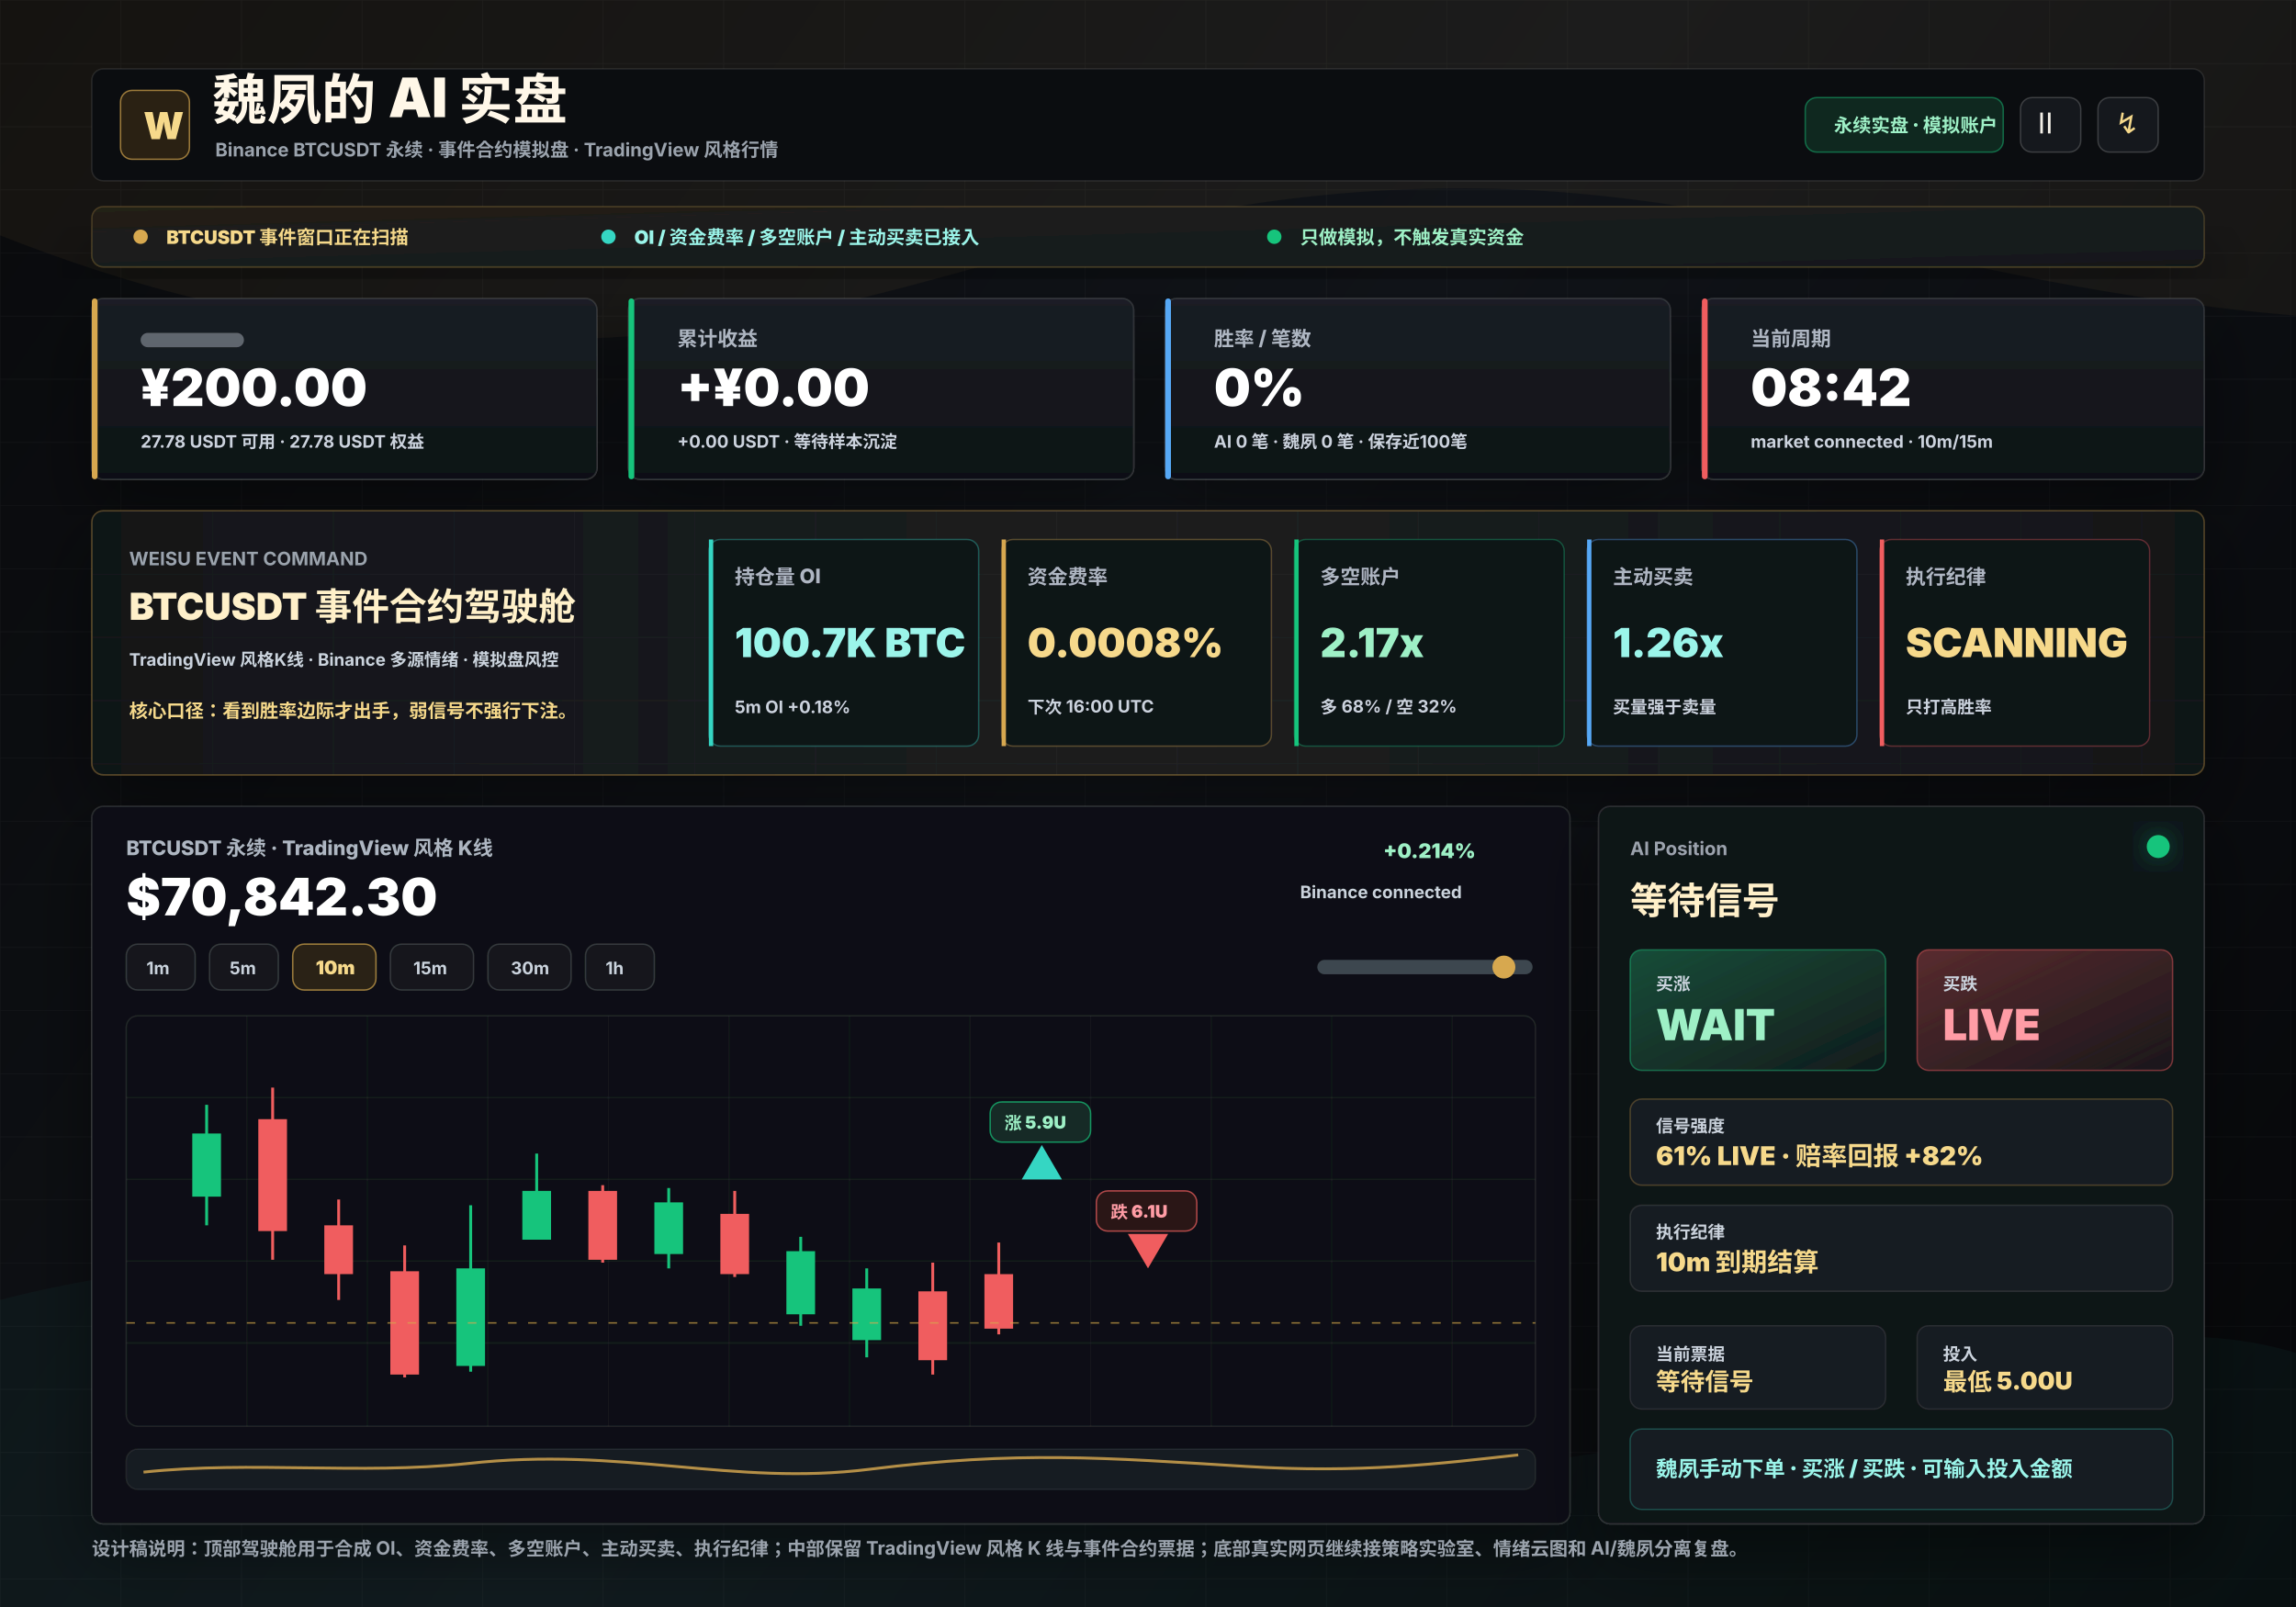
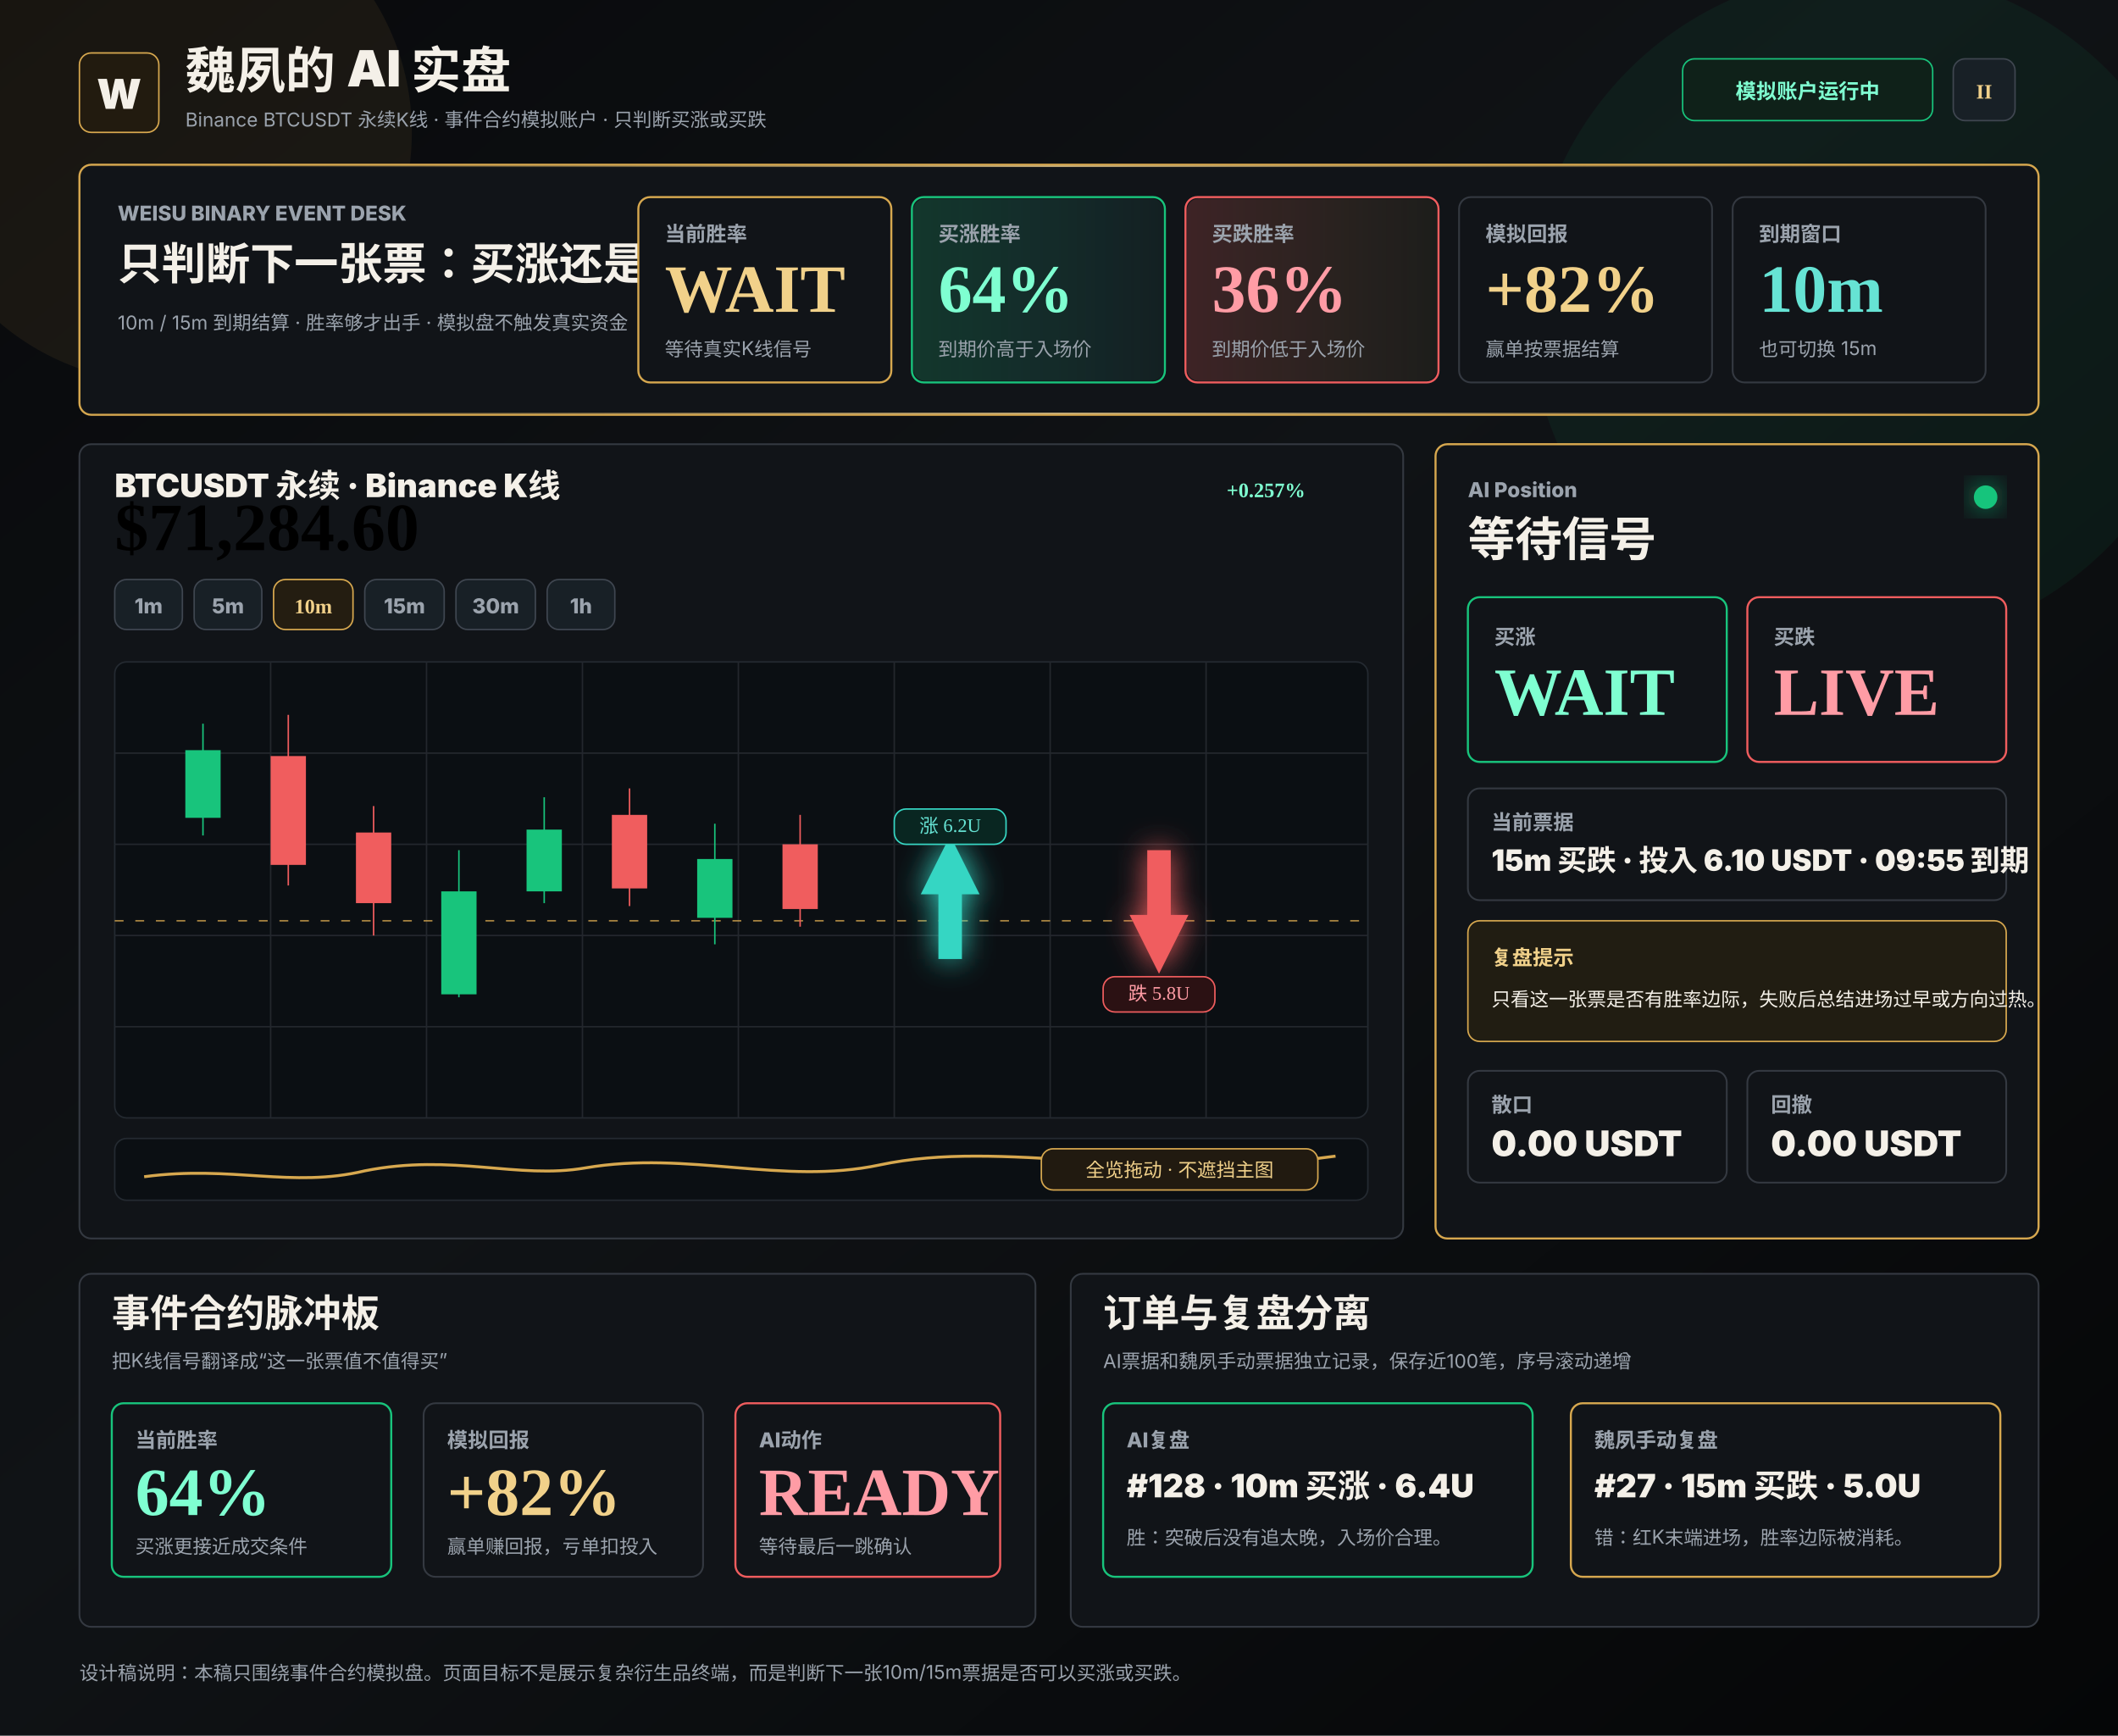
- <svg xmlns="http://www.w3.org/2000/svg" width="1600" height="1120" viewBox="0 0 1600 1120" fill="none">
+ <svg xmlns="http://www.w3.org/2000/svg" width="1440" height="1180" viewBox="0 0 1440 1180">
  <defs>
-     <linearGradient id="bg" x1="0" y1="0" x2="1600" y2="1120" gradientUnits="userSpaceOnUse">
-       <stop stop-color="#090A0C" />
-       <stop offset="0.48" stop-color="#101318" />
-       <stop offset="1" stop-color="#060709" />
-     </linearGradient>
-     <linearGradient id="goldRail" x1="0" y1="0" x2="1" y2="1">
-       <stop stop-color="#D7A84F" stop-opacity="0.9" />
-       <stop offset="1" stop-color="#36D6C3" stop-opacity="0.35" />
-     </linearGradient>
-     <linearGradient id="panel" x1="0" y1="0" x2="0" y2="1">
-       <stop stop-color="#1A1F25" />
-       <stop offset="1" stop-color="#0E1115" />
-     </linearGradient>
-     <linearGradient id="greenGlow" x1="0" y1="0" x2="1" y2="1">
-       <stop stop-color="#18C47C" stop-opacity="0.32" />
-       <stop offset="1" stop-color="#18C47C" stop-opacity="0.04" />
-     </linearGradient>
-     <linearGradient id="redGlow" x1="0" y1="0" x2="1" y2="1">
-       <stop stop-color="#F05D5E" stop-opacity="0.32" />
-       <stop offset="1" stop-color="#F05D5E" stop-opacity="0.04" />
-     </linearGradient>
-     <linearGradient id="shine" x1="0" y1="0" x2="1" y2="0">
-       <stop stop-color="#FFFFFF" stop-opacity="0" />
-       <stop offset="0.5" stop-color="#FFE8A8" stop-opacity="0.22" />
-       <stop offset="1" stop-color="#FFFFFF" stop-opacity="0" />
-     </linearGradient>
-     <filter id="shadow" x="-20%" y="-20%" width="140%" height="140%">
-       <feDropShadow dx="0" dy="22" stdDeviation="24" flood-color="#000000" flood-opacity="0.42" />
+     <linearGradient id="bg" x1="0" x2="1" y1="0" y2="1">
+       <stop offset="0" stop-color="#08090b" />
+       <stop offset="0.45" stop-color="#101316" />
+       <stop offset="1" stop-color="#050607" />
+     </linearGradient>
+     <linearGradient id="goldLine" x1="0" x2="1">
+       <stop offset="0" stop-color="#d7a84f" stop-opacity="0" />
+       <stop offset="0.5" stop-color="#f3d694" />
+       <stop offset="1" stop-color="#d7a84f" stop-opacity="0" />
+     </linearGradient>
+     <linearGradient id="greenGlow" x1="0" x2="1">
+       <stop offset="0" stop-color="#18c47c" stop-opacity="0.2" />
+       <stop offset="1" stop-color="#36d6c3" stop-opacity="0.06" />
+     </linearGradient>
+     <linearGradient id="redGlow" x1="0" x2="1">
+       <stop offset="0" stop-color="#f05d5e" stop-opacity="0.2" />
+       <stop offset="1" stop-color="#d7a84f" stop-opacity="0.06" />
+     </linearGradient>
+     <filter id="softGlow" x="-40%" y="-40%" width="180%" height="180%">
+       <feGaussianBlur stdDeviation="10" result="blur" />
+       <feMerge>
+         <feMergeNode in="blur" />
+         <feMergeNode in="SourceGraphic" />
+       </feMerge>
    </filter>
-     <filter id="softGreen" x="-60%" y="-60%" width="220%" height="220%">
-       <feDropShadow dx="0" dy="0" stdDeviation="10" flood-color="#18C47C" flood-opacity="0.55" />
-     </filter>
-     <filter id="softRed" x="-60%" y="-60%" width="220%" height="220%">
-       <feDropShadow dx="0" dy="0" stdDeviation="10" flood-color="#F05D5E" flood-opacity="0.55" />
-     </filter>
-     <pattern id="grid" width="84" height="44" patternUnits="userSpaceOnUse">
-       <path d="M 84 0 L 0 0 0 44" stroke="#FFFFFF" stroke-opacity="0.045" stroke-width="1" />
-     </pattern>
    <style>
-       text { font-family: Inter, "Microsoft YaHei", Arial, sans-serif; fill: #F4F0E8; letter-spacing: 0; }
-       .muted { fill: #9BA3AD; font-size: 13px; font-weight: 700; }
-       .label { fill: #AEB6C2; font-size: 14px; font-weight: 800; }
-       .small { fill: #CBD3DD; font-size: 12px; font-weight: 700; }
-       .title { fill: #FFF7E8; font-size: 38px; font-weight: 900; }
-       .h2 { fill: #FFF0C9; font-size: 26px; font-weight: 900; }
-       .num { fill: #FFFFFF; font-size: 36px; font-weight: 900; }
-       .gold { fill: #F6D98B; }
-       .green { fill: #9EF0C6; }
-       .red { fill: #FF9CA5; }
-       .cyan { fill: #9BF5EA; }
+       .title{font-family:Inter,Microsoft YaHei,sans-serif;font-weight:900;fill:#f4f0e8}
+       .text{font-family:Inter,Microsoft YaHei,sans-serif;fill:#f4f0e8}
+       .muted{font-family:Inter,Microsoft YaHei,sans-serif;fill:#9ba3ad}
+       .gold{fill:#f1d18a}
+       .green{fill:#7fffd1}
+       .red{fill:#ff9ca5}
+       .cyan{fill:#66e3d4}
+       .panel{fill:#111418;stroke:#343941;stroke-width:1.2}
+       .panelGold{fill:#111418;stroke:#d7a84f;stroke-width:1.4}
+       .panelGreen{fill:#111418;stroke:#18c47c;stroke-width:1.4}
+       .panelRed{fill:#111418;stroke:#f05d5e;stroke-width:1.4}
+       .grid{stroke:#23272d;stroke-width:1}
+       .thin{stroke:#343941;stroke-width:1}
+       .chip{fill:#182026;stroke:#3f4650;stroke-width:1}
+       .small{font-size:13px}
+       .label{font-size:14px;font-weight:800}
+       .big{font-size:34px;font-weight:900}
+       .huge{font-size:46px;font-weight:900}
    </style>
  </defs>
-   <rect width="1600" height="1120" fill="url(#bg)" />
-   <rect width="1600" height="1120" fill="url(#grid)" opacity="0.72" />
-   <path d="M0 0H1600V220C1342 198 1208 123 980 132C724 142 604 245 345 236C193 231 84 197 0 164V0Z" fill="#D7A84F" opacity="0.06" />
-   <path d="M0 906C182 859 307 890 466 933C679 991 848 1057 1124 1011C1341 975 1472 904 1600 943V1120H0V906Z" fill="#36D6C3" opacity="0.045" />
-   <g transform="translate(64 48)">
-     <rect x="0" y="0" width="1472" height="78" rx="8" fill="#0B0D10" stroke="#FFFFFF" stroke-opacity="0.1" />
-     <rect x="20" y="15" width="48" height="48" rx="8" fill="#2A2113" stroke="#D7A84F" stroke-opacity="0.68" />
-     <text x="36" y="49" class="gold" font-size="26" font-weight="900">W</text>
-     <text x="84" y="35" class="title">魏夙的 AI 实盘</text>
-     <text x="86" y="61" class="muted">Binance BTCUSDT 永续 · 事件合约模拟盘 · TradingView 风格行情</text>
-     <rect x="1194" y="20" width="138" height="38" rx="8" fill="#0F281F" stroke="#18C47C" stroke-opacity="0.48" />
-     <text x="1214" y="44" class="green" font-size="13" font-weight="900">永续实盘 · 模拟账户</text>
-     <rect x="1344" y="20" width="42" height="38" rx="8" fill="#15181D" stroke="#FFFFFF" stroke-opacity="0.18" />
-     <text x="1356" y="45" font-size="20">Ⅱ</text>
-     <rect x="1398" y="20" width="42" height="38" rx="8" fill="#15181D" stroke="#FFFFFF" stroke-opacity="0.18" />
-     <text x="1410" y="45" class="gold" font-size="20">↯</text>
-   </g>
-   <g transform="translate(64 144)" filter="url(#shadow)">
-     <rect width="1472" height="42" rx="8" fill="#101012" stroke="#D7A84F" stroke-opacity="0.24" />
-     <rect width="1472" height="42" rx="8" fill="url(#goldRail)" opacity="0.12" />
-     <circle cx="34" cy="21" r="5" fill="#D7A84F" />
-     <text x="52" y="26" class="gold" font-size="13" font-weight="900">BTCUSDT 事件窗口正在扫描</text>
-     <circle cx="360" cy="21" r="5" fill="#36D6C3" />
-     <text x="378" y="26" class="cyan" font-size="13" font-weight="900">OI / 资金费率 / 多空账户 / 主动买卖已接入</text>
-     <circle cx="824" cy="21" r="5" fill="#18C47C" />
-     <text x="842" y="26" class="green" font-size="13" font-weight="900">只做模拟，不触发真实资金</text>
-   </g>
-   <g transform="translate(64 208)" filter="url(#shadow)">
-     <g>
-       <rect width="352" height="126" rx="8" fill="url(#panel)" stroke="#FFFFFF" stroke-opacity="0.12" />
-       <rect width="4" height="126" rx="2" fill="#D7A84F" />
-       <rect x="34" y="24" width="72" height="10" rx="5" fill="#9BA3AD" opacity="0.55" />
-       <text x="34" y="75" class="num">¥200.00</text>
-       <text x="34" y="104" class="small">27.78 USDT 可用 · 27.78 USDT 权益</text>
-     </g>
-     <g transform="translate(374 0)">
-       <rect width="352" height="126" rx="8" fill="url(#panel)" stroke="#FFFFFF" stroke-opacity="0.12" />
-       <rect width="4" height="126" rx="2" fill="#18C47C" />
-       <text x="34" y="33" class="label">累计收益</text>
-       <text x="34" y="75" class="num">+¥0.00</text>
-       <text x="34" y="104" class="small">+0.00 USDT · 等待样本沉淀</text>
-     </g>
-     <g transform="translate(748 0)">
-       <rect width="352" height="126" rx="8" fill="url(#panel)" stroke="#FFFFFF" stroke-opacity="0.12" />
-       <rect width="4" height="126" rx="2" fill="#56A8F5" />
-       <text x="34" y="33" class="label">胜率 / 笔数</text>
-       <text x="34" y="75" class="num">0%</text>
-       <text x="34" y="104" class="small">AI 0 笔 · 魏夙 0 笔 · 保存近100笔</text>
-     </g>
-     <g transform="translate(1122 0)">
-       <rect width="350" height="126" rx="8" fill="url(#panel)" stroke="#FFFFFF" stroke-opacity="0.12" />
-       <rect width="4" height="126" rx="2" fill="#F05D5E" />
-       <text x="34" y="33" class="label">当前周期</text>
-       <text x="34" y="75" class="num">08:42</text>
-       <text x="34" y="104" class="small">market connected · 10m/15m</text>
-     </g>
-   </g>
-   <g transform="translate(64 356)" filter="url(#shadow)">
-     <rect width="1472" height="184" rx="8" fill="#111418" stroke="#D7A84F" stroke-opacity="0.34" />
-     <rect width="1472" height="184" rx="8" fill="url(#grid)" opacity="0.52" />
-     <rect x="0" y="0" width="1472" height="184" rx="8" fill="url(#shine)" opacity="0.22" />
-     <text x="26" y="38" class="muted">WEISU EVENT COMMAND</text>
-     <text x="26" y="76" class="h2">BTCUSDT 事件合约驾驶舱</text>
-     <text x="26" y="108" class="small">TradingView 风格K线 · Binance 多源情绪 · 模拟盘风控</text>
-     <text x="26" y="144" class="gold" font-size="13" font-weight="900">核心口径：看到胜率边际才出手，弱信号不强行下注。</text>
-     <g transform="translate(430 20)">
-       <g>
-         <rect width="188" height="144" rx="8" fill="#101318" stroke="#36D6C3" stroke-opacity="0.35" />
-         <rect width="3" height="144" fill="#36D6C3" />
-         <text x="18" y="31" class="label">持仓量 OI</text>
-         <text x="18" y="82" class="cyan" font-size="28" font-weight="900">100.7K BTC</text>
-         <text x="18" y="121" class="small">5m OI +0.18%</text>
-       </g>
-       <g transform="translate(204 0)">
-         <rect width="188" height="144" rx="8" fill="#101318" stroke="#D7A84F" stroke-opacity="0.35" />
-         <rect width="3" height="144" fill="#D7A84F" />
-         <text x="18" y="31" class="label">资金费率</text>
-         <text x="18" y="82" class="gold" font-size="28" font-weight="900">0.0008%</text>
-         <text x="18" y="121" class="small">下次 16:00 UTC</text>
-       </g>
-       <g transform="translate(408 0)">
-         <rect width="188" height="144" rx="8" fill="#101318" stroke="#18C47C" stroke-opacity="0.35" />
-         <rect width="3" height="144" fill="#18C47C" />
-         <text x="18" y="31" class="label">多空账户</text>
-         <text x="18" y="82" class="green" font-size="28" font-weight="900">2.17x</text>
-         <text x="18" y="121" class="small">多 68% / 空 32%</text>
-       </g>
-       <g transform="translate(612 0)">
-         <rect width="188" height="144" rx="8" fill="#101318" stroke="#56A8F5" stroke-opacity="0.35" />
-         <rect width="3" height="144" fill="#56A8F5" />
-         <text x="18" y="31" class="label">主动买卖</text>
-         <text x="18" y="82" class="cyan" font-size="28" font-weight="900">1.26x</text>
-         <text x="18" y="121" class="small">买量强于卖量</text>
-       </g>
-       <g transform="translate(816 0)">
-         <rect width="188" height="144" rx="8" fill="#101318" stroke="#F05D5E" stroke-opacity="0.35" />
-         <rect width="3" height="144" fill="#F05D5E" />
-         <text x="18" y="31" class="label">执行纪律</text>
-         <text x="18" y="82" class="gold" font-size="28" font-weight="900">SCANNING</text>
-         <text x="18" y="121" class="small">只打高胜率</text>
-       </g>
-     </g>
-   </g>
-   <g transform="translate(64 562)">
-     <g filter="url(#shadow)">
-       <rect width="1030" height="500" rx="8" fill="#0D1014" stroke="#FFFFFF" stroke-opacity="0.12" />
-       <text x="24" y="34" class="label">BTCUSDT 永续 · TradingView 风格 K线</text>
-       <text x="24" y="76" class="num">$70,842.30</text>
-       <text x="900" y="36" class="green" font-size="14" font-weight="900">+0.214%</text>
-       <text x="842" y="64" class="small">Binance connected</text>
-       <g transform="translate(24 96)">
-         <rect width="48" height="32" rx="8" fill="#15191F" stroke="#FFFFFF" stroke-opacity="0.15" />
-         <text x="14" y="21" class="small">1m</text>
-         <rect x="58" width="48" height="32" rx="8" fill="#15191F" stroke="#FFFFFF" stroke-opacity="0.15" />
-         <text x="72" y="21" class="small">5m</text>
-         <rect x="116" width="58" height="32" rx="8" fill="#2B2417" stroke="#D7A84F" stroke-opacity="0.68" />
-         <text x="132" y="21" class="gold" font-size="13" font-weight="900">10m</text>
-         <rect x="184" width="58" height="32" rx="8" fill="#15191F" stroke="#FFFFFF" stroke-opacity="0.15" />
-         <text x="200" y="21" class="small">15m</text>
-         <rect x="252" width="58" height="32" rx="8" fill="#15191F" stroke="#FFFFFF" stroke-opacity="0.15" />
-         <text x="268" y="21" class="small">30m</text>
-         <rect x="320" width="48" height="32" rx="8" fill="#15191F" stroke="#FFFFFF" stroke-opacity="0.15" />
-         <text x="334" y="21" class="small">1h</text>
-         <rect x="830" y="11" width="150" height="10" rx="5" fill="#3D4650" />
-         <circle cx="960" cy="16" r="8" fill="#D7A84F" />
-       </g>
-       <rect x="24" y="146" width="982" height="286" rx="8" fill="#0B0F13" stroke="#FFFFFF" stroke-opacity="0.09" />
-       <g transform="translate(24 146)" opacity="0.8">
-         <path d="M0 57H982M0 114H982M0 171H982M0 228H982" stroke="#FFFFFF" stroke-opacity="0.06" />
-         <path d="M84 0V286M168 0V286M252 0V286M336 0V286M420 0V286M504 0V286M588 0V286M672 0V286M756 0V286M840 0V286M924 0V286" stroke="#FFFFFF" stroke-opacity="0.04" />
-       </g>
-       <g transform="translate(80 180)">
-         <line x1="0" y1="28" x2="0" y2="112" stroke="#18C47C" stroke-width="2" />
-         <rect x="-10" y="48" width="20" height="44" fill="#18C47C" />
-         <line x1="46" y1="16" x2="46" y2="136" stroke="#F05D5E" stroke-width="2" />
-         <rect x="36" y="38" width="20" height="78" fill="#F05D5E" />
-         <line x1="92" y1="94" x2="92" y2="164" stroke="#F05D5E" stroke-width="2" />
-         <rect x="82" y="112" width="20" height="34" fill="#F05D5E" />
-         <line x1="138" y1="126" x2="138" y2="218" stroke="#F05D5E" stroke-width="2" />
-         <rect x="128" y="144" width="20" height="72" fill="#F05D5E" />
-         <line x1="184" y1="98" x2="184" y2="214" stroke="#18C47C" stroke-width="2" />
-         <rect x="174" y="142" width="20" height="68" fill="#18C47C" />
-         <line x1="230" y1="62" x2="230" y2="118" stroke="#18C47C" stroke-width="2" />
-         <rect x="220" y="88" width="20" height="34" fill="#18C47C" />
-         <line x1="276" y1="84" x2="276" y2="138" stroke="#F05D5E" stroke-width="2" />
-         <rect x="266" y="88" width="20" height="48" fill="#F05D5E" />
-         <line x1="322" y1="86" x2="322" y2="142" stroke="#18C47C" stroke-width="2" />
-         <rect x="312" y="96" width="20" height="36" fill="#18C47C" />
-         <line x1="368" y1="88" x2="368" y2="148" stroke="#F05D5E" stroke-width="2" />
-         <rect x="358" y="104" width="20" height="42" fill="#F05D5E" />
-         <line x1="414" y1="120" x2="414" y2="182" stroke="#18C47C" stroke-width="2" />
-         <rect x="404" y="130" width="20" height="44" fill="#18C47C" />
-         <line x1="460" y1="142" x2="460" y2="204" stroke="#18C47C" stroke-width="2" />
-         <rect x="450" y="156" width="20" height="36" fill="#18C47C" />
-         <line x1="506" y1="138" x2="506" y2="216" stroke="#F05D5E" stroke-width="2" />
-         <rect x="496" y="158" width="20" height="48" fill="#F05D5E" />
-         <line x1="552" y1="124" x2="552" y2="188" stroke="#F05D5E" stroke-width="2" />
-         <rect x="542" y="146" width="20" height="38" fill="#F05D5E" />
-       </g>
-       <path d="M24 360H1006" stroke="#D7A84F" stroke-opacity="0.68" stroke-dasharray="6 8" />
-       <g transform="translate(626 206)">
-         <rect x="0" y="0" width="70" height="28" rx="8" fill="#132B25" stroke="#18C47C" stroke-opacity="0.7" />
-         <text x="10" y="19" class="green" font-size="12" font-weight="900">涨 5.9U</text>
-         <path d="M36 30L50 54H22L36 30Z" fill="#36D6C3" />
-       </g>
-       <g transform="translate(700 268)">
-         <rect x="0" y="0" width="70" height="28" rx="8" fill="#2B1919" stroke="#F05D5E" stroke-opacity="0.7" />
-         <text x="10" y="19" class="red" font-size="12" font-weight="900">跌 6.1U</text>
-         <path d="M36 54L22 30H50L36 54Z" fill="#F05D5E" />
-       </g>
-       <rect x="24" y="448" width="982" height="28" rx="8" fill="#151A20" stroke="#FFFFFF" stroke-opacity="0.08" />
-       <path d="M36 464C112 456 186 466 262 458C370 446 446 474 542 462C646 449 706 454 804 460C884 465 940 458 994 452" stroke="#D7A84F" stroke-width="2" opacity="0.82" />
-     </g>
-     <g transform="translate(1050 0)" filter="url(#shadow)">
-       <rect width="422" height="500" rx="8" fill="#111418" stroke="#FFFFFF" stroke-opacity="0.12" />
-       <text x="22" y="34" class="muted">AI Position</text>
-       <circle cx="390" cy="28" r="8" fill="#18C47C" filter="url(#softGreen)" />
-       <text x="22" y="75" class="h2">等待信号</text>
-       <g transform="translate(22 100)">
-         <rect width="178" height="84" rx="8" fill="url(#greenGlow)" stroke="#18C47C" stroke-opacity="0.45" />
-         <text x="18" y="28" class="small">买涨</text>
-         <text x="18" y="63" class="green" font-size="30" font-weight="900">WAIT</text>
-         <rect x="200" width="178" height="84" rx="8" fill="url(#redGlow)" stroke="#F05D5E" stroke-opacity="0.45" />
-         <text x="218" y="28" class="small">买跌</text>
-         <text x="218" y="63" class="red" font-size="30" font-weight="900">LIVE</text>
-       </g>
-       <g transform="translate(22 204)">
-         <rect width="378" height="60" rx="8" fill="#191E23" stroke="#D7A84F" stroke-opacity="0.28" />
-         <text x="18" y="23" class="small">信号强度</text>
-         <text x="18" y="46" class="gold" font-size="18" font-weight="900">61% LIVE · 赔率回报 +82%</text>
-         <rect y="74" width="378" height="60" rx="8" fill="#191E23" stroke="#FFFFFF" stroke-opacity="0.1" />
-         <text x="18" y="97" class="small">执行纪律</text>
-         <text x="18" y="120" class="gold" font-size="18" font-weight="900">10m 到期结算</text>
-       </g>
-       <g transform="translate(22 362)">
-         <rect width="178" height="58" rx="8" fill="#151A20" stroke="#FFFFFF" stroke-opacity="0.1" />
-         <text x="18" y="24" class="small">当前票据</text>
-         <text x="18" y="45" class="gold" font-size="17" font-weight="900">等待信号</text>
-         <rect x="200" width="178" height="58" rx="8" fill="#151A20" stroke="#FFFFFF" stroke-opacity="0.1" />
-         <text x="218" y="24" class="small">投入</text>
-         <text x="218" y="45" class="gold" font-size="17" font-weight="900">最低 5.00U</text>
-         <rect y="72" width="378" height="56" rx="8" fill="#151A20" stroke="#36D6C3" stroke-opacity="0.28" />
-         <text x="18" y="105" class="cyan" font-size="15" font-weight="900">魏夙手动下单 · 买涨 / 买跌 · 可输入投入金额</text>
-       </g>
-     </g>
-   </g>
-   <g transform="translate(64 1084)">
-     <text x="0" y="0" class="muted">设计稿说明：顶部驾驶舱用于合成 OI、资金费率、多空账户、主动买卖、执行纪律；中部保留 TradingView 风格 K 线与事件合约票据；底部真实网页继续接策略实验室、情绪云图和 AI/魏夙分离复盘。</text>
-   </g>
+   <rect width="1440" height="1180" fill="url(#bg)" />
+   <circle cx="110" cy="90" r="170" fill="#d7a84f" opacity="0.08" />
+   <circle cx="1270" cy="210" r="230" fill="#18c47c" opacity="0.06" />
+   <g transform="translate(54 36)">
+     <rect x="0" y="0" width="54" height="54" rx="8" fill="#221b0f" stroke="#d7a84f" />
+     <text x="27" y="38" text-anchor="middle" class="title" font-size="28">W</text>
+     <text x="72" y="24" class="title" font-size="34">魏夙的 AI 实盘</text>
+     <text x="72" y="50" class="muted small">Binance BTCUSDT 永续K线 · 事件合约模拟账户 · 只判断买涨或买跌</text>
+     <rect x="1090" y="4" width="170" height="42" rx="8" fill="#0f2119" stroke="#18c47c" />
+     <text x="1175" y="31" text-anchor="middle" class="green label">模拟账户运行中</text>
+     <rect x="1274" y="4" width="42" height="42" rx="8" class="chip" />
+     <text x="1295" y="31" text-anchor="middle" class="gold label">II</text>
+   </g>
+   <g transform="translate(54 112)">
+     <rect x="0" y="0" width="1332" height="170" rx="8" class="panelGold" />
+     <rect x="1" y="1" width="1330" height="168" rx="8" fill="none" stroke="url(#goldLine)" opacity="0.8" />
+     <text x="26" y="38" class="muted label">WEISU BINARY EVENT DESK</text>
+     <text x="26" y="78" class="title" font-size="30">只判断下一张票：买涨还是买跌</text>
+     <text x="26" y="112" class="muted small">10m / 15m 到期结算 · 胜率够才出手 · 模拟盘不触发真实资金</text>
+     <g transform="translate(380 22)">
+       <rect x="0" y="0" width="172" height="126" rx="8" class="panelGold" />
+       <text x="18" y="30" class="muted label">当前胜率</text>
+       <text x="18" y="78" class="huge gold">WAIT</text>
+       <text x="18" y="108" class="muted small">等待真实K线信号</text>
+     </g>
+     <g transform="translate(566 22)">
+       <rect x="0" y="0" width="172" height="126" rx="8" class="panelGreen" />
+       <rect x="1" y="1" width="170" height="124" rx="8" fill="url(#greenGlow)" />
+       <text x="18" y="30" class="muted label">买涨胜率</text>
+       <text x="18" y="78" class="huge green">64%</text>
+       <text x="18" y="108" class="muted small">到期价高于入场价</text>
+     </g>
+     <g transform="translate(752 22)">
+       <rect x="0" y="0" width="172" height="126" rx="8" class="panelRed" />
+       <rect x="1" y="1" width="170" height="124" rx="8" fill="url(#redGlow)" />
+       <text x="18" y="30" class="muted label">买跌胜率</text>
+       <text x="18" y="78" class="huge red">36%</text>
+       <text x="18" y="108" class="muted small">到期价低于入场价</text>
+     </g>
+     <g transform="translate(938 22)">
+       <rect x="0" y="0" width="172" height="126" rx="8" class="panel" />
+       <text x="18" y="30" class="muted label">模拟回报</text>
+       <text x="18" y="78" class="huge gold">+82%</text>
+       <text x="18" y="108" class="muted small">赢单按票据结算</text>
+     </g>
+     <g transform="translate(1124 22)">
+       <rect x="0" y="0" width="172" height="126" rx="8" class="panel" />
+       <text x="18" y="30" class="muted label">到期窗口</text>
+       <text x="18" y="78" class="huge cyan">10m</text>
+       <text x="18" y="108" class="muted small">也可切换 15m</text>
+     </g>
+   </g>
+   <g transform="translate(54 302)">
+     <rect x="0" y="0" width="900" height="540" rx="8" class="panel" />
+     <text x="24" y="36" class="title" font-size="22">BTCUSDT 永续 · Binance K线</text>
+     <text x="24" y="72" class="huge">$71,284.60</text>
+     <text x="780" y="36" class="green label">+0.257%</text>
+     <g transform="translate(24 92)">
+       <rect x="0" y="0" width="46" height="34" rx="8" class="chip" />
+       <text x="23" y="23" text-anchor="middle" class="muted label">1m</text>
+       <rect x="54" y="0" width="46" height="34" rx="8" class="chip" />
+       <text x="77" y="23" text-anchor="middle" class="muted label">5m</text>
+       <rect x="108" y="0" width="54" height="34" rx="8" fill="#241d11" stroke="#d7a84f" />
+       <text x="135" y="23" text-anchor="middle" class="gold label">10m</text>
+       <rect x="170" y="0" width="54" height="34" rx="8" class="chip" />
+       <text x="197" y="23" text-anchor="middle" class="muted label">15m</text>
+       <rect x="232" y="0" width="54" height="34" rx="8" class="chip" />
+       <text x="259" y="23" text-anchor="middle" class="muted label">30m</text>
+       <rect x="294" y="0" width="46" height="34" rx="8" class="chip" />
+       <text x="317" y="23" text-anchor="middle" class="muted label">1h</text>
+     </g>
+     <g transform="translate(24 148)">
+       <rect x="0" y="0" width="852" height="310" rx="8" fill="#0b0f13" stroke="#242a31" />
+       <line x1="0" y1="62" x2="852" y2="62" class="grid" />
+       <line x1="0" y1="124" x2="852" y2="124" class="grid" />
+       <line x1="0" y1="186" x2="852" y2="186" class="grid" />
+       <line x1="0" y1="248" x2="852" y2="248" class="grid" />
+       <line x1="106" y1="0" x2="106" y2="310" class="grid" />
+       <line x1="212" y1="0" x2="212" y2="310" class="grid" />
+       <line x1="318" y1="0" x2="318" y2="310" class="grid" />
+       <line x1="424" y1="0" x2="424" y2="310" class="grid" />
+       <line x1="530" y1="0" x2="530" y2="310" class="grid" />
+       <line x1="636" y1="0" x2="636" y2="310" class="grid" />
+       <line x1="742" y1="0" x2="742" y2="310" class="grid" />
+       <line x1="0" y1="176" x2="852" y2="176" stroke="#d7a84f" stroke-width="1" stroke-dasharray="6 8" opacity="0.8" />
+       <g transform="translate(48 42)">
+         <line x1="12" y1="0" x2="12" y2="76" stroke="#18c47c" />
+         <rect x="0" y="18" width="24" height="46" fill="#18c47c" />
+       </g>
+       <g transform="translate(106 36)">
+         <line x1="12" y1="0" x2="12" y2="116" stroke="#f05d5e" />
+         <rect x="0" y="28" width="24" height="74" fill="#f05d5e" />
+       </g>
+       <g transform="translate(164 98)">
+         <line x1="12" y1="0" x2="12" y2="88" stroke="#f05d5e" />
+         <rect x="0" y="18" width="24" height="48" fill="#f05d5e" />
+       </g>
+       <g transform="translate(222 128)">
+         <line x1="12" y1="0" x2="12" y2="100" stroke="#18c47c" />
+         <rect x="0" y="28" width="24" height="70" fill="#18c47c" />
+       </g>
+       <g transform="translate(280 92)">
+         <line x1="12" y1="0" x2="12" y2="72" stroke="#18c47c" />
+         <rect x="0" y="22" width="24" height="42" fill="#18c47c" />
+       </g>
+       <g transform="translate(338 86)">
+         <line x1="12" y1="0" x2="12" y2="80" stroke="#f05d5e" />
+         <rect x="0" y="18" width="24" height="50" fill="#f05d5e" />
+       </g>
+       <g transform="translate(396 110)">
+         <line x1="12" y1="0" x2="12" y2="82" stroke="#18c47c" />
+         <rect x="0" y="24" width="24" height="40" fill="#18c47c" />
+       </g>
+       <g transform="translate(454 104)">
+         <line x1="12" y1="0" x2="12" y2="76" stroke="#f05d5e" />
+         <rect x="0" y="20" width="24" height="44" fill="#f05d5e" />
+       </g>
+       <g transform="translate(548 118)">
+         <path d="M20 0 L40 40 H28 V84 H12 V40 H0 Z" fill="#36d6c3" filter="url(#softGlow)" />
+         <rect x="-18" y="-18" width="76" height="24" rx="8" fill="#092621" stroke="#36d6c3" />
+         <text x="20" y="-2" text-anchor="middle" class="cyan small">涨 6.2U</text>
+       </g>
+       <g transform="translate(690 128)">
+         <path d="M20 84 L40 44 H28 V0 H12 V44 H0 Z" fill="#f05d5e" filter="url(#softGlow)" />
+         <rect x="-18" y="86" width="76" height="24" rx="8" fill="#2b1113" stroke="#f05d5e" />
+         <text x="20" y="102" text-anchor="middle" class="red small">跌 5.8U</text>
+       </g>
+     </g>
+     <g transform="translate(24 472)">
+       <rect x="0" y="0" width="852" height="42" rx="8" fill="#0b0f13" stroke="#242a31" />
+       <path d="M20 26 C80 18 120 34 170 22 C230 10 274 28 320 20 C390 8 454 32 520 18 C604 0 700 30 830 12" fill="none" stroke="#d7a84f" stroke-width="2" />
+       <rect x="630" y="7" width="188" height="28" rx="8" fill="#211a10" stroke="#d7a84f" />
+       <text x="724" y="26" text-anchor="middle" class="gold small">全览拖动 · 不遮挡主图</text>
+     </g>
+   </g>
+   <g transform="translate(976 302)">
+     <rect x="0" y="0" width="410" height="540" rx="8" class="panelGold" />
+     <text x="22" y="36" class="muted label">AI Position</text>
+     <text x="22" y="76" class="title" font-size="32">等待信号</text>
+     <circle cx="374" cy="36" r="8" fill="#18c47c" filter="url(#softGlow)" />
+     <g transform="translate(22 104)">
+       <rect x="0" y="0" width="176" height="112" rx="8" class="panelGreen" />
+       <text x="18" y="32" class="muted label">买涨</text>
+       <text x="18" y="80" class="huge green">WAIT</text>
+     </g>
+     <g transform="translate(212 104)">
+       <rect x="0" y="0" width="176" height="112" rx="8" class="panelRed" />
+       <text x="18" y="32" class="muted label">买跌</text>
+       <text x="18" y="80" class="huge red">LIVE</text>
+     </g>
+     <g transform="translate(22 234)">
+       <rect x="0" y="0" width="366" height="76" rx="8" class="panel" />
+       <text x="16" y="28" class="muted label">当前票据</text>
+       <text x="16" y="56" class="title" font-size="20">15m 买跌 · 投入 6.10 USDT · 09:55 到期</text>
+     </g>
+     <g transform="translate(22 324)">
+       <rect x="0" y="0" width="366" height="82" rx="8" fill="#211d12" stroke="#d7a84f" />
+       <text x="16" y="30" class="gold label">复盘提示</text>
+       <text x="16" y="58" class="text small">只看这一张票是否有胜率边际，失败后总结进场过早或方向过热。</text>
+     </g>
+     <g transform="translate(22 426)">
+       <rect x="0" y="0" width="176" height="76" rx="8" class="panel" />
+       <text x="16" y="28" class="muted label">散口</text>
+       <text x="16" y="58" class="title" font-size="24">0.00 USDT</text>
+       <rect x="190" y="0" width="176" height="76" rx="8" class="panel" />
+       <text x="206" y="28" class="muted label">回撤</text>
+       <text x="206" y="58" class="title" font-size="24">0.00 USDT</text>
+     </g>
+   </g>
+   <g transform="translate(54 866)">
+     <rect x="0" y="0" width="650" height="240" rx="8" class="panel" />
+     <text x="22" y="36" class="title" font-size="26">事件合约脉冲板</text>
+     <text x="22" y="64" class="muted small">把K线信号翻译成“这一张票值不值得买”</text>
+     <g transform="translate(22 88)">
+       <rect x="0" y="0" width="190" height="118" rx="8" class="panelGreen" />
+       <text x="16" y="30" class="muted label">当前胜率</text>
+       <text x="16" y="76" class="huge green">64%</text>
+       <text x="16" y="102" class="muted small">买涨更接近成交条件</text>
+       <rect x="212" y="0" width="190" height="118" rx="8" class="panel" />
+       <text x="228" y="30" class="muted label">模拟回报</text>
+       <text x="228" y="76" class="huge gold">+82%</text>
+       <text x="228" y="102" class="muted small">赢单赚回报，亏单扣投入</text>
+       <rect x="424" y="0" width="180" height="118" rx="8" class="panelRed" />
+       <text x="440" y="30" class="muted label">AI动作</text>
+       <text x="440" y="76" class="huge red">READY</text>
+       <text x="440" y="102" class="muted small">等待最后一跳确认</text>
+     </g>
+   </g>
+   <g transform="translate(728 866)">
+     <rect x="0" y="0" width="658" height="240" rx="8" class="panel" />
+     <text x="22" y="36" class="title" font-size="26">订单与复盘分离</text>
+     <text x="22" y="64" class="muted small">AI票据和魏夙手动票据独立记录，保存近100笔，序号滚动递增</text>
+     <g transform="translate(22 88)">
+       <rect x="0" y="0" width="292" height="118" rx="8" class="panelGreen" />
+       <text x="16" y="30" class="muted label">AI复盘</text>
+       <text x="16" y="64" class="title" font-size="22">#128 · 10m 买涨 · 6.4U</text>
+       <text x="16" y="96" class="muted small">胜：突破后没有追太晚，入场价合理。</text>
+       <rect x="318" y="0" width="292" height="118" rx="8" class="panelGold" />
+       <text x="334" y="30" class="muted label">魏夙手动复盘</text>
+       <text x="334" y="64" class="title" font-size="22">#27 · 15m 买跌 · 5.0U</text>
+       <text x="334" y="96" class="muted small">错：红K末端进场，胜率边际被消耗。</text>
+     </g>
+   </g>
+   <text x="54" y="1142" class="muted small">设计稿说明：本稿只围绕事件合约模拟盘。页面目标不是展示复杂衍生品终端，而是判断下一张10m/15m票据是否可以买涨或买跌。</text>
</svg>
